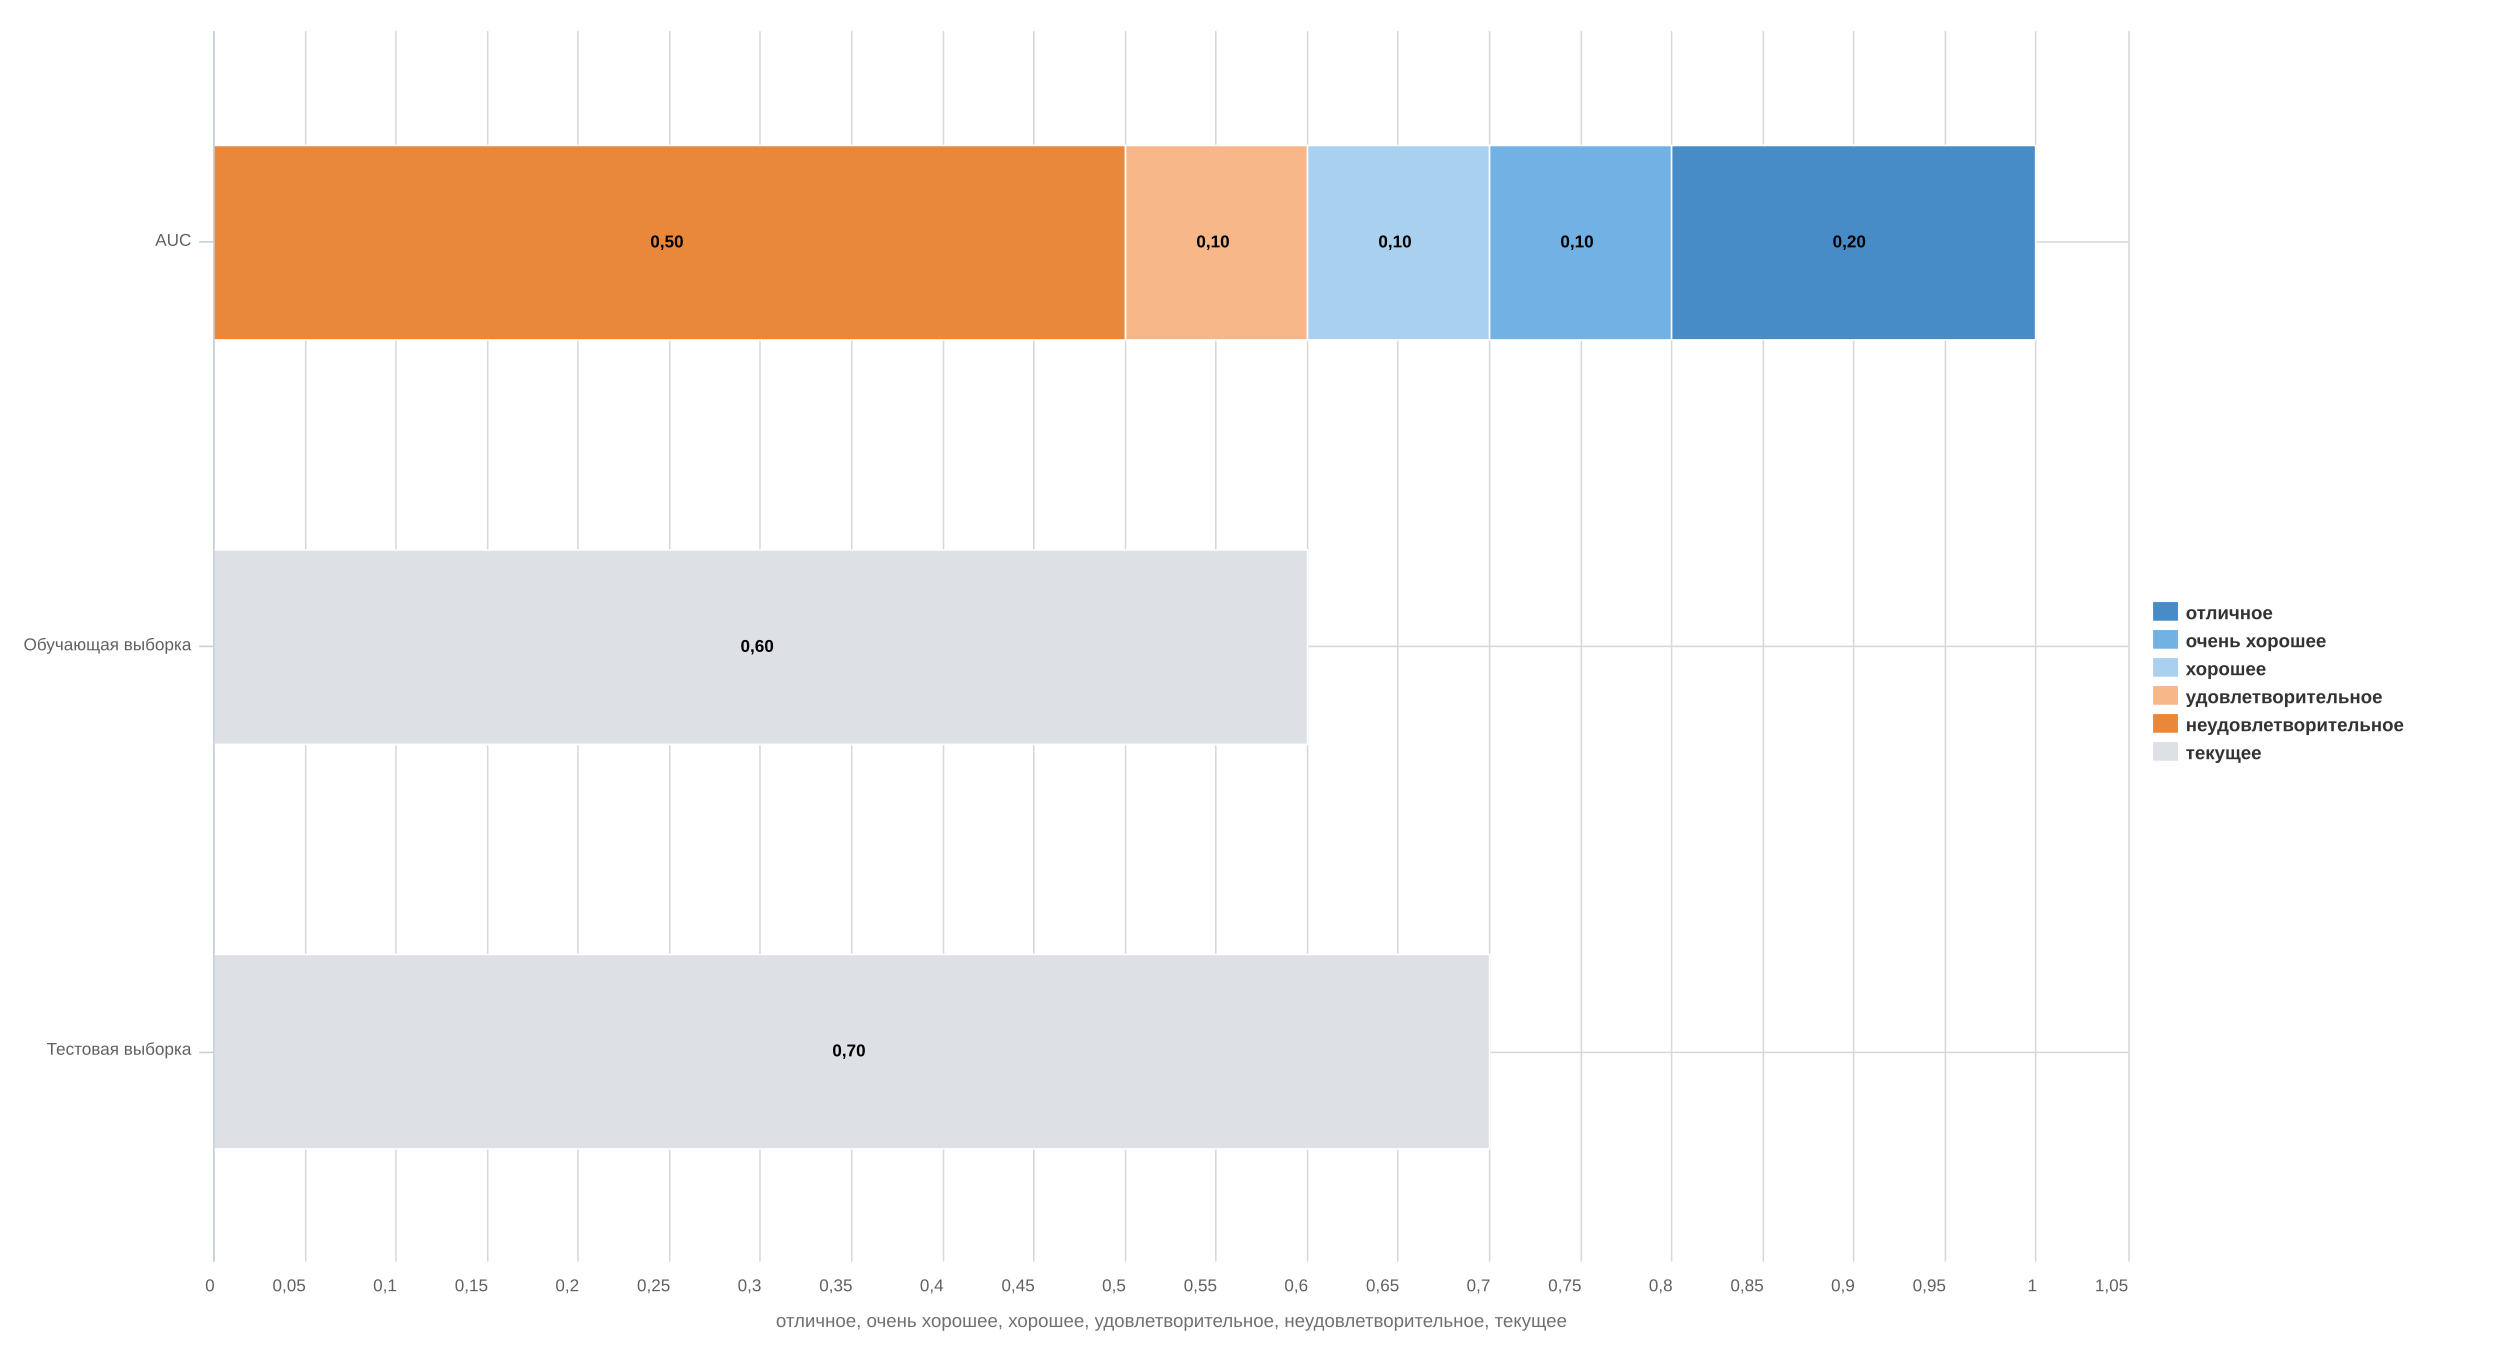
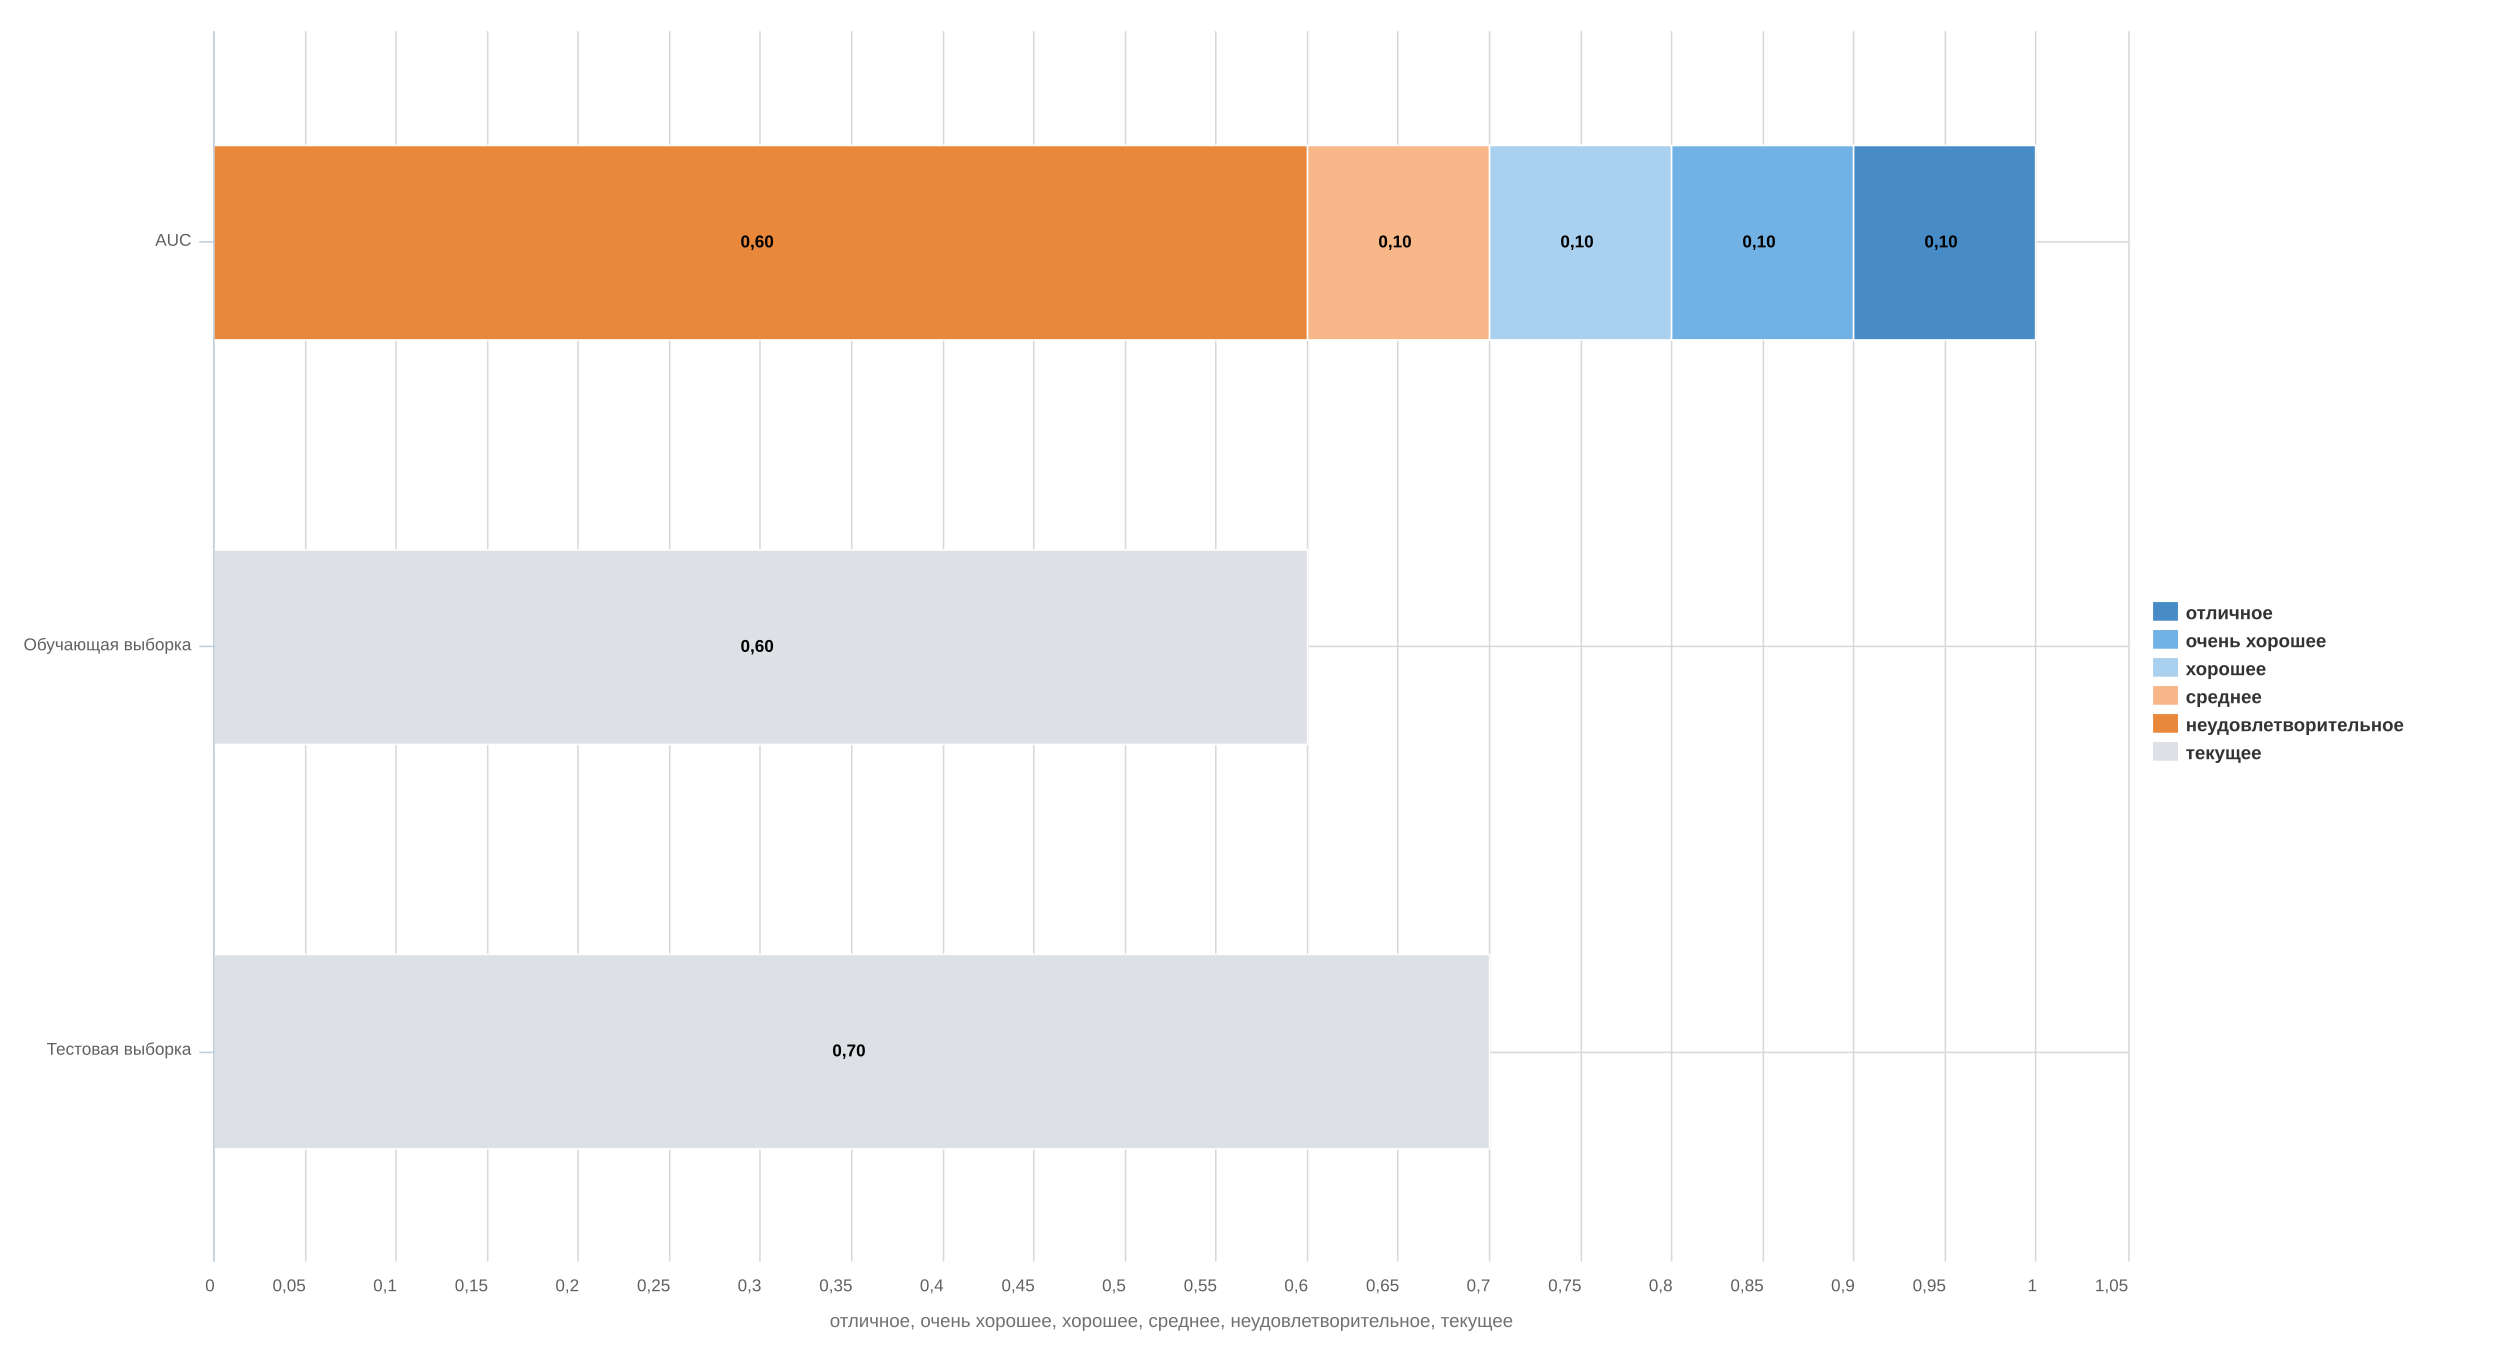
<svg xmlns="http://www.w3.org/2000/svg" version="1.1" style="font-family:'lucida grande', 'lucida sans unicode', arial, helvetica, sans-serif;font-size:12px;" width="1607" height="869">
  <rect x="0" y="0" width="1607" height="869" fill="#FFFFFF" class=" highcharts-background" />
  <defs>
-     <clipPath id="highcharts-123">
+     <clipPath id="highcharts-26">
      <rect x="0" y="0" width="791" height="1230" />
    </clipPath>
-     <clipPath id="highcharts-124">
+     <clipPath id="highcharts-27">
      <rect x="0" y="0" width="791" height="1230" />
    </clipPath>
  </defs>
  <g class="highcharts-grid">
    <path fill="none" d="M 138 155.5 L 1368 155.5 M 138 155.5 L 1368 155.5" stroke="#D8D8D8" stroke-width="1" opacity="1" />
    <path fill="none" d="M 138 415.5 L 1368 415.5 M 138 415.5 L 1368 415.5" stroke="#D8D8D8" stroke-width="1" opacity="1" />
    <path fill="none" d="M 138 676.5 L 1368 676.5 M 138 676.5 L 1368 676.5" stroke="#D8D8D8" stroke-width="1" opacity="1" />
  </g>
  <g class="highcharts-grid">
    <path fill="none" d="M 137.5 20 L 137.5 811" stroke="#D8D8D8" stroke-width="1" opacity="1" />
    <path fill="none" d="M 196.5 20 L 196.5 811" stroke="#D8D8D8" stroke-width="1" opacity="1" />
    <path fill="none" d="M 254.5 20 L 254.5 811" stroke="#D8D8D8" stroke-width="1" opacity="1" />
    <path fill="none" d="M 313.5 20 L 313.5 811" stroke="#D8D8D8" stroke-width="1" opacity="1" />
    <path fill="none" d="M 371.5 20 L 371.5 811" stroke="#D8D8D8" stroke-width="1" opacity="1" />
    <path fill="none" d="M 430.5 20 L 430.5 811" stroke="#D8D8D8" stroke-width="1" opacity="1" />
    <path fill="none" d="M 488.5 20 L 488.5 811" stroke="#D8D8D8" stroke-width="1" opacity="1" />
    <path fill="none" d="M 547.5 20 L 547.5 811" stroke="#D8D8D8" stroke-width="1" opacity="1" />
    <path fill="none" d="M 606.5 20 L 606.5 811" stroke="#D8D8D8" stroke-width="1" opacity="1" />
    <path fill="none" d="M 664.5 20 L 664.5 811" stroke="#D8D8D8" stroke-width="1" opacity="1" />
    <path fill="none" d="M 723.5 20 L 723.5 811" stroke="#D8D8D8" stroke-width="1" opacity="1" />
    <path fill="none" d="M 781.5 20 L 781.5 811" stroke="#D8D8D8" stroke-width="1" opacity="1" />
    <path fill="none" d="M 840.5 20 L 840.5 811" stroke="#D8D8D8" stroke-width="1" opacity="1" />
    <path fill="none" d="M 898.5 20 L 898.5 811" stroke="#D8D8D8" stroke-width="1" opacity="1" />
    <path fill="none" d="M 957.5 20 L 957.5 811" stroke="#D8D8D8" stroke-width="1" opacity="1" />
    <path fill="none" d="M 1016.5 20 L 1016.5 811" stroke="#D8D8D8" stroke-width="1" opacity="1" />
    <path fill="none" d="M 1074.5 20 L 1074.5 811" stroke="#D8D8D8" stroke-width="1" opacity="1" />
    <path fill="none" d="M 1133.5 20 L 1133.5 811" stroke="#D8D8D8" stroke-width="1" opacity="1" />
    <path fill="none" d="M 1191.5 20 L 1191.5 811" stroke="#D8D8D8" stroke-width="1" opacity="1" />
    <path fill="none" d="M 1250.5 20 L 1250.5 811" stroke="#D8D8D8" stroke-width="1" opacity="1" />
    <path fill="none" d="M 1308.5 20 L 1308.5 811" stroke="#D8D8D8" stroke-width="1" opacity="1" />
    <path fill="none" d="M 1368.5 20 L 1368.5 811" stroke="#D8D8D8" stroke-width="1" opacity="1" />
  </g>
  <g class="highcharts-grid" />
  <g class="highcharts-axis">
    <path fill="none" d="M 138 155.5 L 128 155.5" stroke="#C0D0E0" stroke-width="1" opacity="1" />
    <path fill="none" d="M 138 415.5 L 128 415.5" stroke="#C0D0E0" stroke-width="1" opacity="1" />
    <path fill="none" d="M 138 676.5 L 128 676.5" stroke="#C0D0E0" stroke-width="1" opacity="1" />
    <path fill="none" d="M 137.5 20 L 137.5 811" stroke="#C0D0E0" stroke-width="1" />
  </g>
  <g class="highcharts-axis">
    <text x="753" text-anchor="middle" transform="translate(0,0)" class=" highcharts-yaxis-title" style="color:#707070;fill:#707070;" y="853">
-       <tspan>отличное, очень хорошее, хорошее, удовлетворительное, неудовлетворительное, текущее</tspan>
+       <tspan>отличное, очень хорошее, хорошее, среднее, неудовлетворительное, текущее</tspan>
    </text>
  </g>
  <g class="highcharts-axis" />
  <g class="highcharts-series-group">
-     <g class="highcharts-series highcharts-series-5" transform="translate(1368,811) rotate(90) scale(-1,1) scale(1 1)" width="1230" height="791" clip-path="url(#highcharts-124)">
+     <g class="highcharts-series highcharts-series-5" transform="translate(1368,811) rotate(90) scale(-1,1) scale(1 1)" width="1230" height="791" clip-path="url(#highcharts-27)">
      <rect x="332.5" y="527.5" width="125" height="703" stroke="#FFFFFF" stroke-width="1" fill="rgb(221,224,229)" fill-opacity="1" rx="0" ry="0" />
      <rect x="72.5" y="410.5" width="125" height="820" stroke="#FFFFFF" stroke-width="1" fill="rgb(221,224,229)" fill-opacity="1" rx="0" ry="0" />
    </g>
    <g class="highcharts-markers highcharts-series-5" transform="translate(1368,811) rotate(90) scale(-1,1) scale(1 1)" width="1230" height="791" clip-path="none" />
-     <g class="highcharts-series highcharts-series-4" transform="translate(1368,811) rotate(90) scale(-1,1) scale(1 1)" width="1230" height="791" clip-path="url(#highcharts-124)">
-       <rect x="592.5" y="644.5" width="125" height="586" stroke="#FFFFFF" stroke-width="1" fill="rgb(233,135,58)" fill-opacity="1" rx="0" ry="0" />
+     <g class="highcharts-series highcharts-series-4" transform="translate(1368,811) rotate(90) scale(-1,1) scale(1 1)" width="1230" height="791" clip-path="url(#highcharts-27)">
+       <rect x="592.5" y="527.5" width="125" height="703" stroke="#FFFFFF" stroke-width="1" fill="rgb(233,135,58)" fill-opacity="1" rx="0" ry="0" />
      <rect x="332.5" y="527.5" width="125" height="0" stroke="#FFFFFF" stroke-width="1" fill="rgb(233,135,58)" fill-opacity="1" rx="0" ry="0" />
      <rect x="72.5" y="410.5" width="125" height="0" stroke="#FFFFFF" stroke-width="1" fill="rgb(233,135,58)" fill-opacity="1" rx="0" ry="0" />
    </g>
    <g class="highcharts-markers highcharts-series-4" transform="translate(1368,811) rotate(90) scale(-1,1) scale(1 1)" width="1230" height="791" clip-path="none" />
-     <g class="highcharts-series highcharts-series-3" transform="translate(1368,811) rotate(90) scale(-1,1) scale(1 1)" width="1230" height="791" clip-path="url(#highcharts-124)">
-       <rect x="592.5" y="527.5" width="125" height="117" stroke="#FFFFFF" stroke-width="1" fill="rgb(248,183,137)" fill-opacity="1" rx="0" ry="0" />
+     <g class="highcharts-series highcharts-series-3" transform="translate(1368,811) rotate(90) scale(-1,1) scale(1 1)" width="1230" height="791" clip-path="url(#highcharts-27)">
+       <rect x="592.5" y="410.5" width="125" height="117" stroke="#FFFFFF" stroke-width="1" fill="rgb(248,183,137)" fill-opacity="1" rx="0" ry="0" />
      <rect x="332.5" y="527.5" width="125" height="0" stroke="#FFFFFF" stroke-width="1" fill="rgb(248,183,137)" fill-opacity="1" rx="0" ry="0" />
      <rect x="72.5" y="410.5" width="125" height="0" stroke="#FFFFFF" stroke-width="1" fill="rgb(248,183,137)" fill-opacity="1" rx="0" ry="0" />
    </g>
    <g class="highcharts-markers highcharts-series-3" transform="translate(1368,811) rotate(90) scale(-1,1) scale(1 1)" width="1230" height="791" clip-path="none" />
-     <g class="highcharts-series highcharts-series-2" transform="translate(1368,811) rotate(90) scale(-1,1) scale(1 1)" width="1230" height="791" clip-path="url(#highcharts-124)">
-       <rect x="592.5" y="410.5" width="125" height="117" stroke="#FFFFFF" stroke-width="1" fill="rgb(170,208,239)" fill-opacity="1" rx="0" ry="0" />
+     <g class="highcharts-series highcharts-series-2" transform="translate(1368,811) rotate(90) scale(-1,1) scale(1 1)" width="1230" height="791" clip-path="url(#highcharts-27)">
+       <rect x="592.5" y="293.5" width="125" height="117" stroke="#FFFFFF" stroke-width="1" fill="rgb(170,208,239)" fill-opacity="1" rx="0" ry="0" />
      <rect x="332.5" y="527.5" width="125" height="0" stroke="#FFFFFF" stroke-width="1" fill="rgb(170,208,239)" fill-opacity="1" rx="0" ry="0" />
      <rect x="72.5" y="410.5" width="125" height="0" stroke="#FFFFFF" stroke-width="1" fill="rgb(170,208,239)" fill-opacity="1" rx="0" ry="0" />
    </g>
    <g class="highcharts-markers highcharts-series-2" transform="translate(1368,811) rotate(90) scale(-1,1) scale(1 1)" width="1230" height="791" clip-path="none" />
-     <g class="highcharts-series highcharts-series-1" transform="translate(1368,811) rotate(90) scale(-1,1) scale(1 1)" width="1230" height="791" clip-path="url(#highcharts-124)">
-       <rect x="592.5" y="293.5" width="125" height="117" stroke="#FFFFFF" stroke-width="1" fill="rgb(113,177,228)" fill-opacity="1" rx="0" ry="0" />
+     <g class="highcharts-series highcharts-series-1" transform="translate(1368,811) rotate(90) scale(-1,1) scale(1 1)" width="1230" height="791" clip-path="url(#highcharts-27)">
+       <rect x="592.5" y="176.5" width="125" height="117" stroke="#FFFFFF" stroke-width="1" fill="rgb(113,177,228)" fill-opacity="1" rx="0" ry="0" />
      <rect x="332.5" y="527.5" width="125" height="0" stroke="#FFFFFF" stroke-width="1" fill="rgb(113,177,228)" fill-opacity="1" rx="0" ry="0" />
      <rect x="72.5" y="410.5" width="125" height="0" stroke="#FFFFFF" stroke-width="1" fill="rgb(113,177,228)" fill-opacity="1" rx="0" ry="0" />
    </g>
    <g class="highcharts-markers highcharts-series-1" transform="translate(1368,811) rotate(90) scale(-1,1) scale(1 1)" width="1230" height="791" clip-path="none" />
-     <g class="highcharts-series highcharts-series-0" transform="translate(1368,811) rotate(90) scale(-1,1) scale(1 1)" width="1230" height="791" clip-path="url(#highcharts-124)">
-       <rect x="592.5" y="59.5" width="125" height="234" stroke="#FFFFFF" stroke-width="1" fill="rgb(72,140,199)" fill-opacity="1" rx="0" ry="0" />
+     <g class="highcharts-series highcharts-series-0" transform="translate(1368,811) rotate(90) scale(-1,1) scale(1 1)" width="1230" height="791" clip-path="url(#highcharts-27)">
+       <rect x="592.5" y="59.5" width="125" height="117" stroke="#FFFFFF" stroke-width="1" fill="rgb(72,140,199)" fill-opacity="1" rx="0" ry="0" />
      <rect x="332.5" y="527.5" width="125" height="0" stroke="#FFFFFF" stroke-width="1" fill="rgb(72,140,199)" fill-opacity="1" rx="0" ry="0" />
      <rect x="72.5" y="410.5" width="125" height="0" stroke="#FFFFFF" stroke-width="1" fill="rgb(72,140,199)" fill-opacity="1" rx="0" ry="0" />
    </g>
    <g class="highcharts-markers highcharts-series-0" transform="translate(1368,811) rotate(90) scale(-1,1) scale(1 1)" width="1230" height="791" clip-path="none" />
  </g>
  <g class="highcharts-data-labels highcharts-series-0" visibility="visible" transform="translate(138,20) scale(1 1)" opacity="1">
-     <g style="" transform="translate(1035,123)">
-       <text x="5" style="font-size:11px;font-weight:bold;color:#000000;text-shadow:0 0 6px #ffffff, 0 0 3px #ffffff;fill:#000000;text-rendering:geometricprecision;" y="16">
-         <tspan>	0,20</tspan>
+     <g style="" transform="translate(1094,123)">
+       <text x="5" style="font-size:11px;font-weight:bold;color:#000000;text-shadow:0 0 6px #ffffff, 0 0 3px #ffffff;fill:#000000;text-rendering:geometricprecision;" y="16">
+         <tspan>	0,10</tspan>
      </text>
    </g>
    <g style="" transform="translate(698,391)">
      <text x="5" style="font-size:11px;font-weight:bold;color:#000000;text-shadow:0 0 6px #ffffff, 0 0 3px #ffffff;fill:#000000;text-rendering:geometricprecision;" y="16">
        <tspan>	</tspan>
      </text>
    </g>
    <g style="" transform="translate(815,651)">
      <text x="5" style="font-size:11px;font-weight:bold;color:#000000;text-shadow:0 0 6px #ffffff, 0 0 3px #ffffff;fill:#000000;text-rendering:geometricprecision;" y="16">
        <tspan>	</tspan>
      </text>
    </g>
  </g>
  <g class="highcharts-data-labels highcharts-series-1" visibility="visible" transform="translate(138,20) scale(1 1)" opacity="1">
+     <g style="" transform="translate(977,123)">
+       <text x="5" style="font-size:11px;font-weight:bold;color:#000000;text-shadow:0 0 6px #ffffff, 0 0 3px #ffffff;fill:#000000;text-rendering:geometricprecision;" y="16">
+         <tspan>	0,10</tspan>
+       </text>
+     </g>
+     <g style="" transform="translate(698,391)" opacity="0" visibility="hidden">
+       <text x="5" style="font-size:11px;font-weight:bold;color:#000000;text-shadow:0 0 6px #ffffff, 0 0 3px #ffffff;fill:#000000;text-rendering:geometricprecision;" y="16">
+         <tspan>	</tspan>
+       </text>
+     </g>
+     <g style="" transform="translate(815,651)" opacity="0" visibility="hidden">
+       <text x="5" style="font-size:11px;font-weight:bold;color:#000000;text-shadow:0 0 6px #ffffff, 0 0 3px #ffffff;fill:#000000;text-rendering:geometricprecision;" y="16">
+         <tspan>	</tspan>
+       </text>
+     </g>
+   </g>
+   <g class="highcharts-data-labels highcharts-series-2" visibility="visible" transform="translate(138,20) scale(1 1)" opacity="1">
    <g style="" transform="translate(860,123)">
      <text x="5" style="font-size:11px;font-weight:bold;color:#000000;text-shadow:0 0 6px #ffffff, 0 0 3px #ffffff;fill:#000000;text-rendering:geometricprecision;" y="16">
        <tspan>	0,10</tspan>
      </text>
    </g>
    <g style="" transform="translate(698,391)" opacity="0" visibility="hidden">
      <text x="5" style="font-size:11px;font-weight:bold;color:#000000;text-shadow:0 0 6px #ffffff, 0 0 3px #ffffff;fill:#000000;text-rendering:geometricprecision;" y="16">
        <tspan>	</tspan>
      </text>
    </g>
    <g style="" transform="translate(815,651)" opacity="0" visibility="hidden">
      <text x="5" style="font-size:11px;font-weight:bold;color:#000000;text-shadow:0 0 6px #ffffff, 0 0 3px #ffffff;fill:#000000;text-rendering:geometricprecision;" y="16">
        <tspan>	</tspan>
      </text>
    </g>
  </g>
-   <g class="highcharts-data-labels highcharts-series-2" visibility="visible" transform="translate(138,20) scale(1 1)" opacity="1">
+   <g class="highcharts-data-labels highcharts-series-3" visibility="visible" transform="translate(138,20) scale(1 1)" opacity="1">
    <g style="" transform="translate(743,123)">
      <text x="5" style="font-size:11px;font-weight:bold;color:#000000;text-shadow:0 0 6px #ffffff, 0 0 3px #ffffff;fill:#000000;text-rendering:geometricprecision;" y="16">
        <tspan>	0,10</tspan>
      </text>
    </g>
    <g style="" transform="translate(698,391)" opacity="0" visibility="hidden">
      <text x="5" style="font-size:11px;font-weight:bold;color:#000000;text-shadow:0 0 6px #ffffff, 0 0 3px #ffffff;fill:#000000;text-rendering:geometricprecision;" y="16">
        <tspan>	</tspan>
      </text>
    </g>
    <g style="" transform="translate(815,651)" opacity="0" visibility="hidden">
      <text x="5" style="font-size:11px;font-weight:bold;color:#000000;text-shadow:0 0 6px #ffffff, 0 0 3px #ffffff;fill:#000000;text-rendering:geometricprecision;" y="16">
        <tspan>	</tspan>
      </text>
    </g>
  </g>
-   <g class="highcharts-data-labels highcharts-series-3" visibility="visible" transform="translate(138,20) scale(1 1)" opacity="1">
-     <g style="" transform="translate(626,123)">
-       <text x="5" style="font-size:11px;font-weight:bold;color:#000000;text-shadow:0 0 6px #ffffff, 0 0 3px #ffffff;fill:#000000;text-rendering:geometricprecision;" y="16">
-         <tspan>	0,10</tspan>
-       </text>
-     </g>
-     <g style="" transform="translate(698,391)" opacity="0" visibility="hidden">
-       <text x="5" style="font-size:11px;font-weight:bold;color:#000000;text-shadow:0 0 6px #ffffff, 0 0 3px #ffffff;fill:#000000;text-rendering:geometricprecision;" y="16">
-         <tspan>	</tspan>
-       </text>
-     </g>
-     <g style="" transform="translate(815,651)" opacity="0" visibility="hidden">
-       <text x="5" style="font-size:11px;font-weight:bold;color:#000000;text-shadow:0 0 6px #ffffff, 0 0 3px #ffffff;fill:#000000;text-rendering:geometricprecision;" y="16">
-         <tspan>	</tspan>
-       </text>
-     </g>
-   </g>
  <g class="highcharts-data-labels highcharts-series-4" visibility="visible" transform="translate(138,20) scale(1 1)" opacity="1">
-     <g style="" transform="translate(275,123)">
-       <text x="5" style="font-size:11px;font-weight:bold;color:#000000;text-shadow:0 0 6px #ffffff, 0 0 3px #ffffff;fill:#000000;text-rendering:geometricprecision;" y="16">
-         <tspan>	0,50</tspan>
+     <g style="" transform="translate(333,123)">
+       <text x="5" style="font-size:11px;font-weight:bold;color:#000000;text-shadow:0 0 6px #ffffff, 0 0 3px #ffffff;fill:#000000;text-rendering:geometricprecision;" y="16">
+         <tspan>	0,60</tspan>
      </text>
    </g>
    <g style="" transform="translate(698,391)" opacity="0" visibility="hidden">
      <text x="5" style="font-size:11px;font-weight:bold;color:#000000;text-shadow:0 0 6px #ffffff, 0 0 3px #ffffff;fill:#000000;text-rendering:geometricprecision;" y="16">
        <tspan>	</tspan>
      </text>
    </g>
    <g style="" transform="translate(815,651)" opacity="0" visibility="hidden">
      <text x="5" style="font-size:11px;font-weight:bold;color:#000000;text-shadow:0 0 6px #ffffff, 0 0 3px #ffffff;fill:#000000;text-rendering:geometricprecision;" y="16">
        <tspan>	</tspan>
      </text>
    </g>
  </g>
  <g class="highcharts-data-labels highcharts-series-5" visibility="visible" transform="translate(138,20) scale(1 1)" opacity="1">
    <g style="" transform="translate(0,-9999)">
      <text x="5" style="font-size:11px;font-weight:bold;color:#000000;text-shadow:0 0 6px #ffffff, 0 0 3px #ffffff;fill:#000000;text-rendering:geometricprecision;" y="16">
        <tspan>	</tspan>
      </text>
    </g>
    <g style="" transform="translate(333,383)">
      <text x="5" style="font-size:11px;font-weight:bold;color:#000000;text-shadow:0 0 6px #ffffff, 0 0 3px #ffffff;fill:#000000;text-rendering:geometricprecision;" y="16">
        <tspan>	0,60</tspan>
      </text>
    </g>
    <g style="" transform="translate(392,643)">
      <text x="5" style="font-size:11px;font-weight:bold;color:#000000;text-shadow:0 0 6px #ffffff, 0 0 3px #ffffff;fill:#000000;text-rendering:geometricprecision;" y="16">
        <tspan>	0,70</tspan>
      </text>
    </g>
  </g>
  <g class="highcharts-legend" transform="translate(1376,380)">
    <g>
      <g>
        <g class="highcharts-legend-item" transform="translate(8,3)">
          <text x="21" style="color:#333333;font-size:12px;font-weight:bold;cursor:text;fill:#333333;" text-anchor="start" y="15" class="undefined" visibility="visible">отличное</text>
          <rect x="0" y="4" width="16" height="12" fill="rgb(72,140,199)" fill-opacity="1" style="cursor: pointer" />
        </g>
        <g class="highcharts-legend-item" transform="translate(8,21)">
          <text x="21" y="15" style="color:#333333;font-size:12px;font-weight:bold;cursor:text;fill:#333333;" text-anchor="start" class="undefined" visibility="visible">
            <tspan>очень хорошее</tspan>
          </text>
          <rect x="0" y="4" width="16" height="12" fill="rgb(113,177,228)" fill-opacity="1" style="cursor: pointer" />
        </g>
        <g class="highcharts-legend-item" transform="translate(8,39)">
          <text x="21" y="15" style="color:#333333;font-size:12px;font-weight:bold;cursor:text;fill:#333333;" text-anchor="start" class="undefined" visibility="visible">хорошее</text>
          <rect x="0" y="4" width="16" height="12" fill="rgb(170,208,239)" fill-opacity="1" style="cursor: pointer" />
        </g>
        <g class="highcharts-legend-item" transform="translate(8,57)">
-           <text x="21" y="15" style="color:#333333;font-size:12px;font-weight:bold;cursor:text;fill:#333333;" text-anchor="start" class="undefined" visibility="visible">удовлетворительное</text>
+           <text x="21" y="15" style="color:#333333;font-size:12px;font-weight:bold;cursor:text;fill:#333333;" text-anchor="start" class="undefined" visibility="visible">среднее</text>
          <rect x="0" y="4" width="16" height="12" fill="rgb(248,183,137)" fill-opacity="1" style="cursor: pointer" />
        </g>
        <g class="highcharts-legend-item" transform="translate(8,75)">
          <text x="21" y="15" style="color:#333333;font-size:12px;font-weight:bold;cursor:text;fill:#333333;" text-anchor="start" class="undefined" visibility="visible">неудовлетворительное</text>
          <rect x="0" y="4" width="16" height="12" fill="rgb(233,135,58)" fill-opacity="1" style="cursor: pointer" />
        </g>
        <g class="highcharts-legend-item" transform="translate(8,93)">
          <text x="21" y="15" style="color:#333333;font-size:12px;font-weight:bold;cursor:text;fill:#333333;" text-anchor="start" class="undefined" visibility="visible">текущее</text>
          <rect x="0" y="4" width="16" height="12" fill="rgb(221,224,229)" fill-opacity="1" style="cursor: pointer" />
        </g>
      </g>
    </g>
  </g>
  <g class="highcharts-axis-labels highcharts-xaxis-labels">
    <text x="123" style="color:#606060;cursor:default;font-size:11px;fill:#606060;width:520px;text-overflow:clip;" text-anchor="end" transform="translate(0,0)" y="158" opacity="1">AUC</text>
    <text x="123" style="color:#606060;cursor:default;font-size:11px;fill:#606060;width:520px;text-overflow:clip;" text-anchor="end" transform="translate(0,0)" y="418" opacity="1">
      <tspan>Обучающая выборка</tspan>
    </text>
    <text x="123" style="color:#606060;cursor:default;font-size:11px;fill:#606060;width:520px;text-overflow:clip;" text-anchor="end" transform="translate(0,0)" y="678" opacity="1">
      <tspan>Тестовая выборка</tspan>
    </text>
  </g>
  <g class="highcharts-axis-labels highcharts-yaxis-labels">
    <text x="138" style="color:#606060;cursor:default;font-size:11px;fill:#606060;" text-anchor="end" transform="translate(0,0)" y="830" opacity="1">0</text>
    <text x="196.571" style="color:#606060;cursor:default;font-size:11px;fill:#606060;" text-anchor="end" transform="translate(0,0)" y="830" opacity="1">0,05</text>
    <text x="255.143" style="color:#606060;cursor:default;font-size:11px;fill:#606060;" text-anchor="end" transform="translate(0,0)" y="830" opacity="1">0,1</text>
    <text x="313.714" style="color:#606060;cursor:default;font-size:11px;fill:#606060;" text-anchor="end" transform="translate(0,0)" y="830" opacity="1">0,15</text>
    <text x="372.286" style="color:#606060;cursor:default;font-size:11px;fill:#606060;" text-anchor="end" transform="translate(0,0)" y="830" opacity="1">0,2</text>
    <text x="430.857" style="color:#606060;cursor:default;font-size:11px;fill:#606060;" text-anchor="end" transform="translate(0,0)" y="830" opacity="1">0,25</text>
    <text x="489.429" style="color:#606060;cursor:default;font-size:11px;fill:#606060;" text-anchor="end" transform="translate(0,0)" y="830" opacity="1">0,3</text>
    <text x="548" style="color:#606060;cursor:default;font-size:11px;fill:#606060;" text-anchor="end" transform="translate(0,0)" y="830" opacity="1">0,35</text>
    <text x="606.571" style="color:#606060;cursor:default;font-size:11px;fill:#606060;" text-anchor="end" transform="translate(0,0)" y="830" opacity="1">0,4</text>
    <text x="665.143" style="color:#606060;cursor:default;font-size:11px;fill:#606060;" text-anchor="end" transform="translate(0,0)" y="830" opacity="1">0,45</text>
    <text x="723.714" style="color:#606060;cursor:default;font-size:11px;fill:#606060;" text-anchor="end" transform="translate(0,0)" y="830" opacity="1">0,5</text>
    <text x="782.286" style="color:#606060;cursor:default;font-size:11px;fill:#606060;" text-anchor="end" transform="translate(0,0)" y="830" opacity="1">0,55</text>
    <text x="840.857" style="color:#606060;cursor:default;font-size:11px;fill:#606060;" text-anchor="end" transform="translate(0,0)" y="830" opacity="1">0,6</text>
    <text x="899.429" style="color:#606060;cursor:default;font-size:11px;fill:#606060;" text-anchor="end" transform="translate(0,0)" y="830" opacity="1">0,65</text>
    <text x="958" style="color:#606060;cursor:default;font-size:11px;fill:#606060;" text-anchor="end" transform="translate(0,0)" y="830" opacity="1">0,7</text>
    <text x="1016.571" style="color:#606060;cursor:default;font-size:11px;fill:#606060;" text-anchor="end" transform="translate(0,0)" y="830" opacity="1">0,75</text>
    <text x="1075.143" style="color:#606060;cursor:default;font-size:11px;fill:#606060;" text-anchor="end" transform="translate(0,0)" y="830" opacity="1">0,8</text>
    <text x="1133.714" style="color:#606060;cursor:default;font-size:11px;fill:#606060;" text-anchor="end" transform="translate(0,0)" y="830" opacity="1">0,85</text>
    <text x="1192.286" style="color:#606060;cursor:default;font-size:11px;fill:#606060;" text-anchor="end" transform="translate(0,0)" y="830" opacity="1">0,9</text>
    <text x="1250.857" style="color:#606060;cursor:default;font-size:11px;fill:#606060;" text-anchor="end" transform="translate(0,0)" y="830" opacity="1">0,95</text>
    <text x="1309.429" style="color:#606060;cursor:default;font-size:11px;fill:#606060;" text-anchor="end" transform="translate(0,0)" y="830" opacity="1">1</text>
    <text x="1368" style="color:#606060;cursor:default;font-size:11px;fill:#606060;" text-anchor="end" transform="translate(0,0)" y="830" opacity="1">1,05</text>
  </g>
  <g class="highcharts-axis-labels highcharts-yaxis-labels" />
  <g class="highcharts-tooltip" style="cursor:default;padding:0;pointer-events:none;white-space:nowrap;" transform="translate(0,-9999)">
    <path fill="none" d="M 3.5 0.5 L 13.5 0.5 C 16.5 0.5 16.5 0.5 16.5 3.5 L 16.5 13.5 C 16.5 16.5 16.5 16.5 13.5 16.5 L 3.5 16.5 C 0.5 16.5 0.5 16.5 0.5 13.5 L 0.5 3.5 C 0.5 0.5 0.5 0.5 3.5 0.5" stroke="black" stroke-opacity="0.05" stroke-width="5" transform="translate(1, 1)" />
    <path fill="none" d="M 3.5 0.5 L 13.5 0.5 C 16.5 0.5 16.5 0.5 16.5 3.5 L 16.5 13.5 C 16.5 16.5 16.5 16.5 13.5 16.5 L 3.5 16.5 C 0.5 16.5 0.5 16.5 0.5 13.5 L 0.5 3.5 C 0.5 0.5 0.5 0.5 3.5 0.5" stroke="black" stroke-opacity="0.1" stroke-width="3" transform="translate(1, 1)" />
    <path fill="none" d="M 3.5 0.5 L 13.5 0.5 C 16.5 0.5 16.5 0.5 16.5 3.5 L 16.5 13.5 C 16.5 16.5 16.5 16.5 13.5 16.5 L 3.5 16.5 C 0.5 16.5 0.5 16.5 0.5 13.5 L 0.5 3.5 C 0.5 0.5 0.5 0.5 3.5 0.5" stroke="black" stroke-opacity="0.15" stroke-width="1" transform="translate(1, 1)" />
    <path fill="rgb(249, 249, 249)" fill-opacity=" .85" d="M 3.5 0.5 L 13.5 0.5 C 16.5 0.5 16.5 0.5 16.5 3.5 L 16.5 13.5 C 16.5 16.5 16.5 16.5 13.5 16.5 L 3.5 16.5 C 0.5 16.5 0.5 16.5 0.5 13.5 L 0.5 3.5 C 0.5 0.5 0.5 0.5 3.5 0.5" />
    <text x="8" style="font-size:12px;color:#333333;fill:#333333;" y="20" />
  </g>
</svg>
